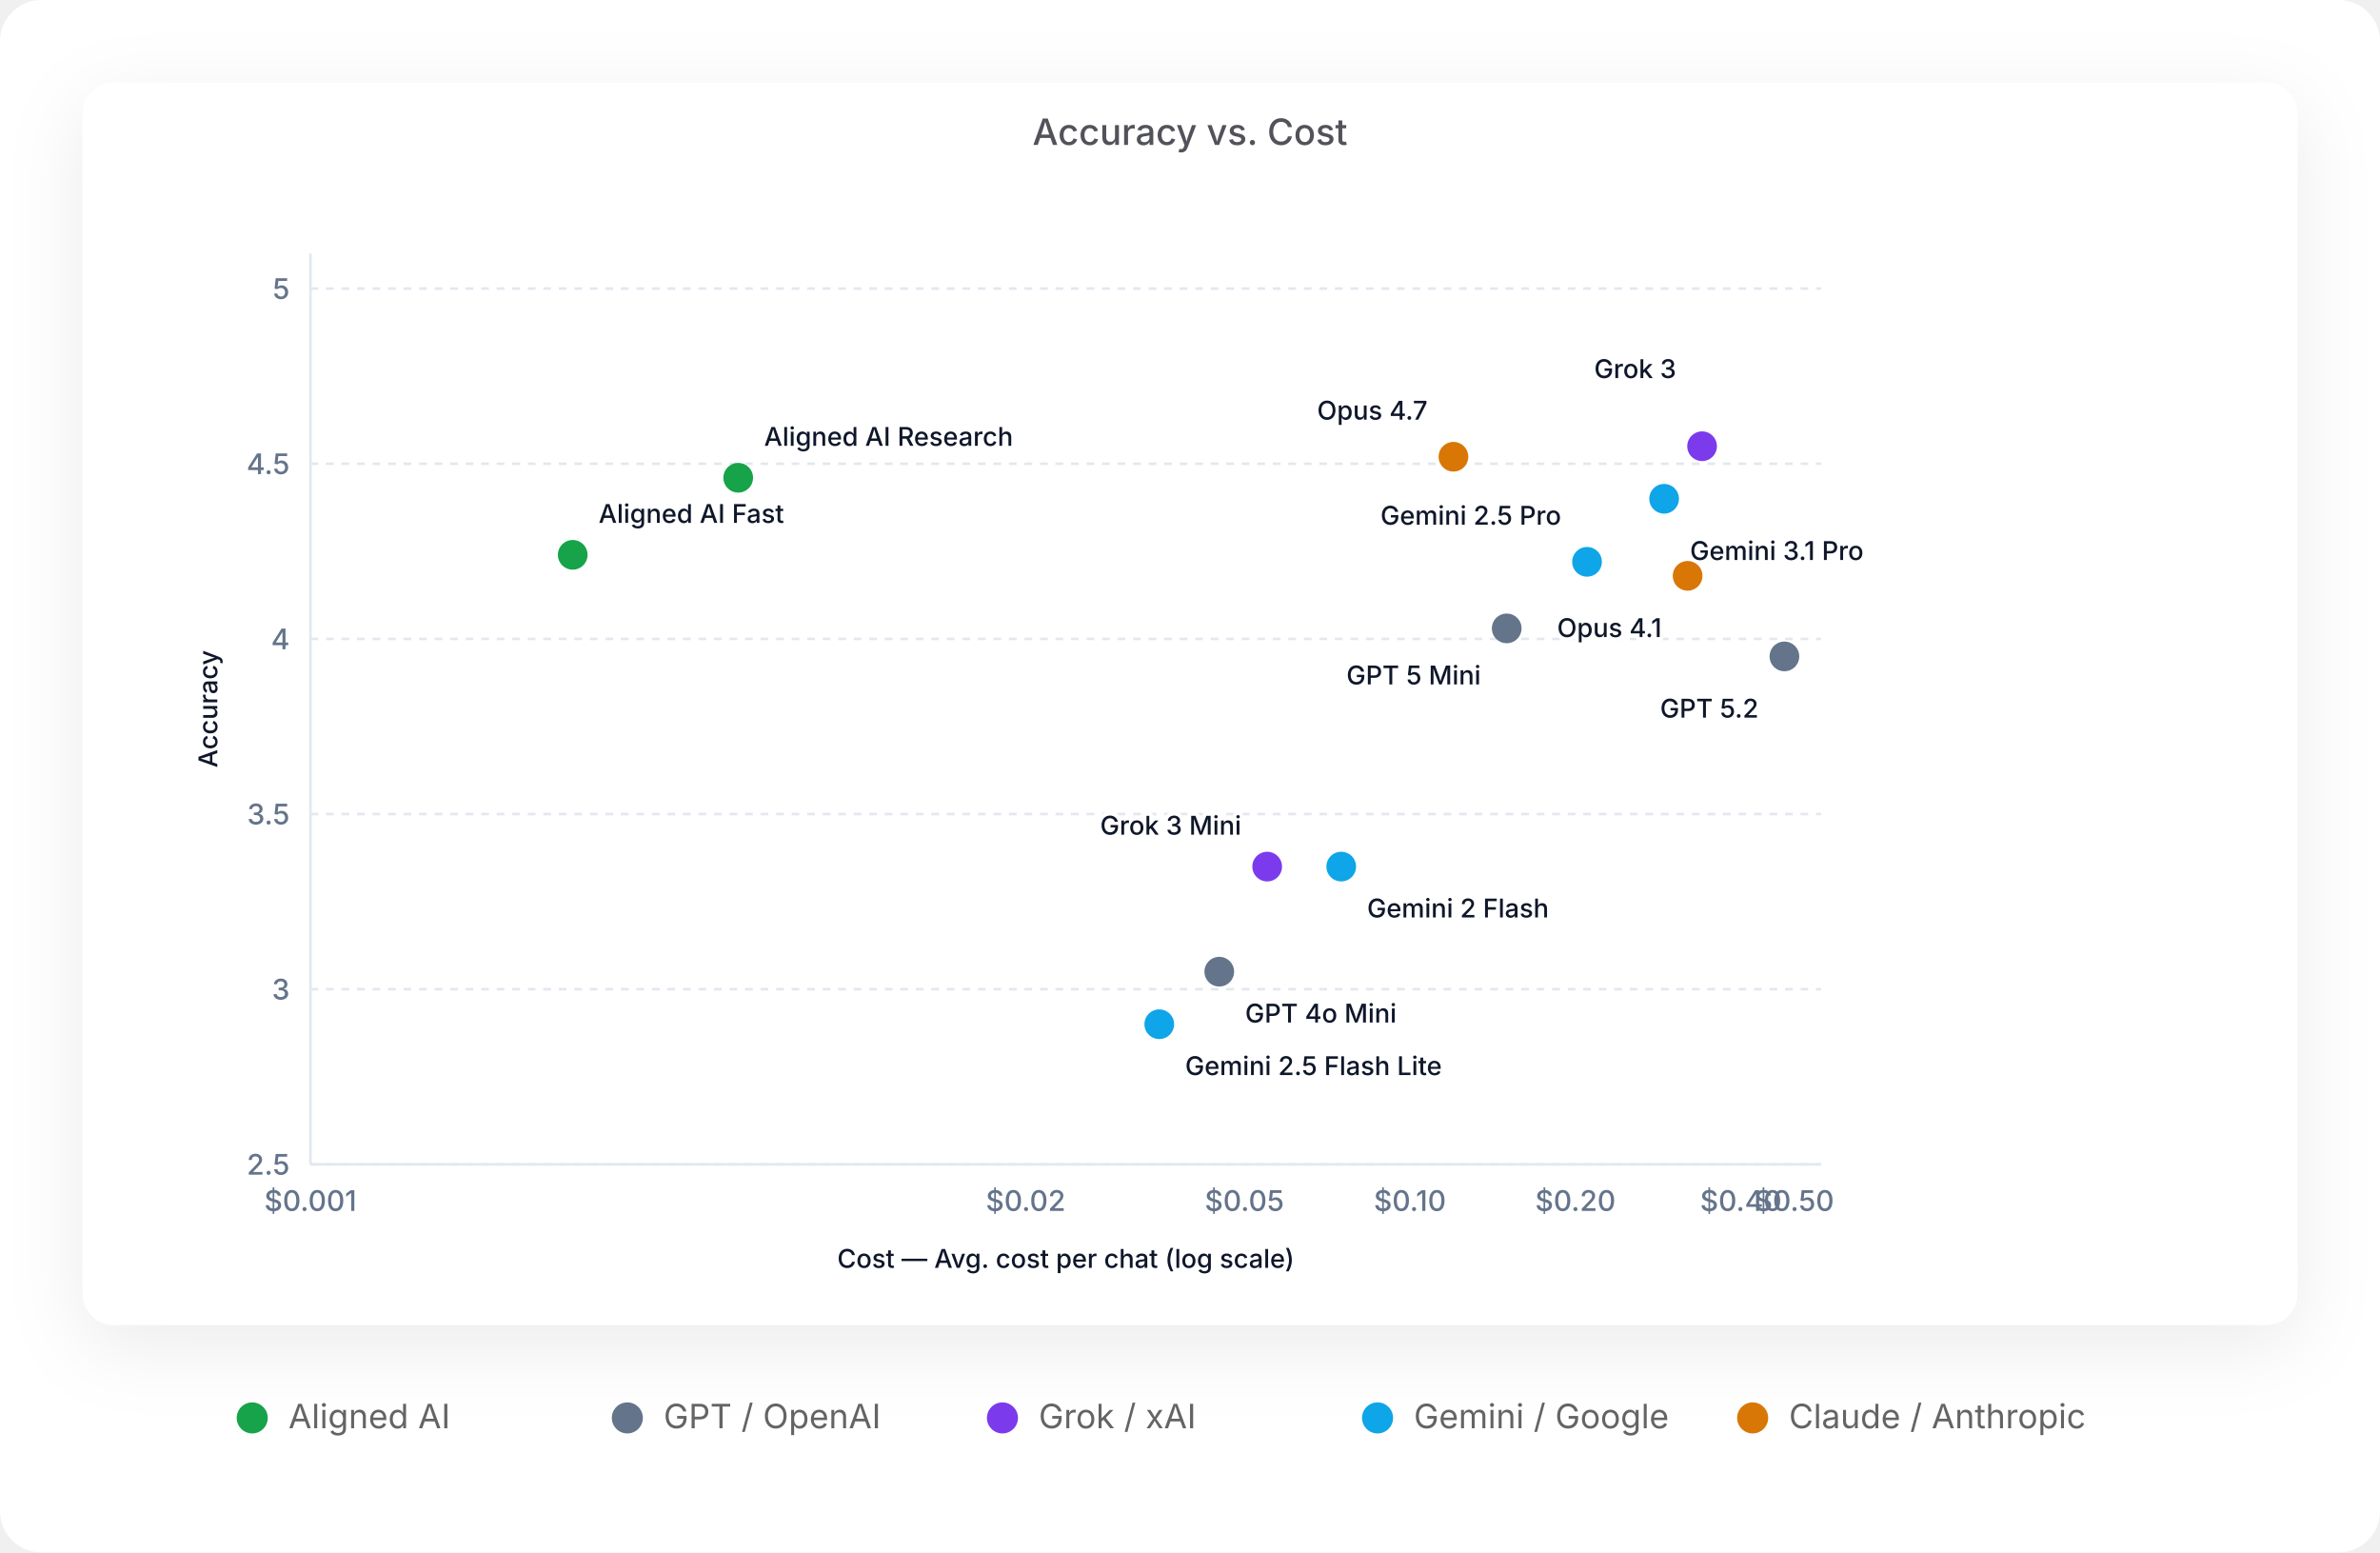
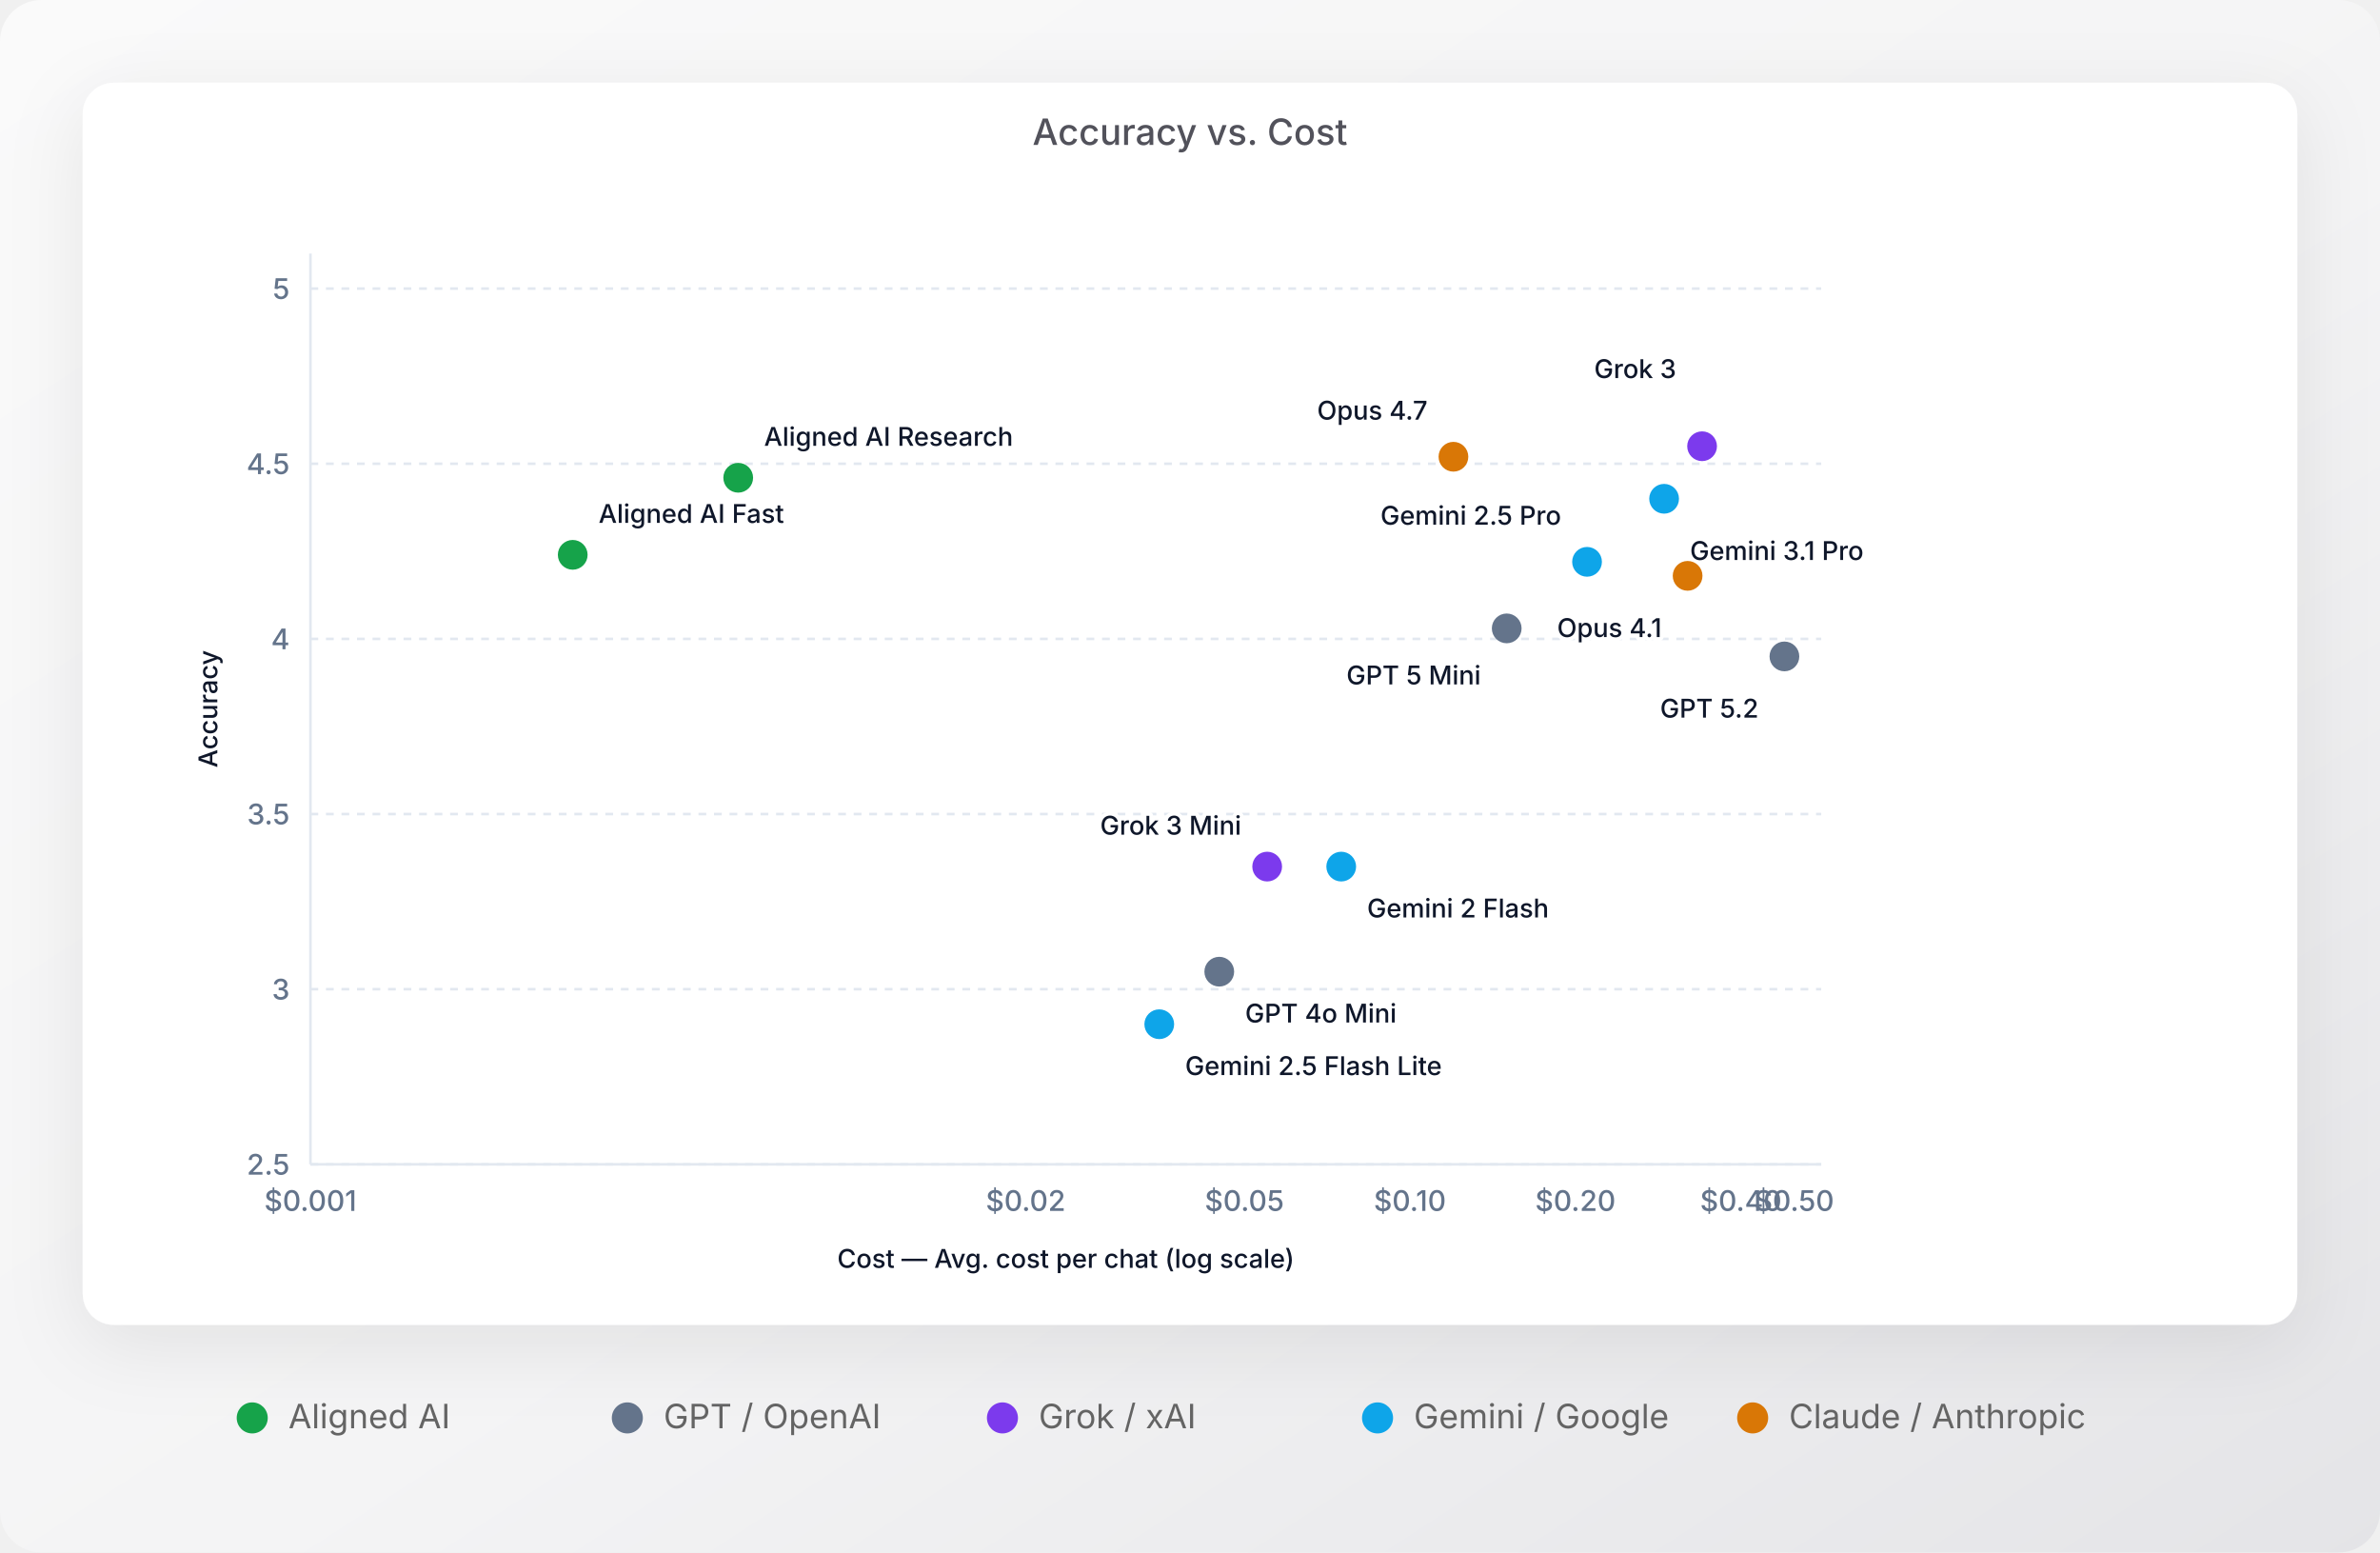
<svg xmlns="http://www.w3.org/2000/svg" width="920" height="600" viewBox="0 0 920 600" role="img" aria-label="Accuracy vs cost scatter plot, log scale">
  <defs>
+     <linearGradient id="chart-bg" x1="0%" y1="0%" x2="100%" y2="100%">
+       <stop offset="0%" stop-color="#fafafa" />
+       <stop offset="55%" stop-color="#f4f4f5" />
+       <stop offset="100%" stop-color="#e4e4e7" />
+     </linearGradient>
    <filter id="card-shadow" x="-10%" y="-10%" width="120%" height="130%">
      <feDropShadow dx="0" dy="8" stdDeviation="15" flood-color="rgba(15,23,42,0.08)" />
    </filter>
  </defs>
-   <rect width="100%" height="100%" fill="#ffffff" rx="16" />
+   <rect width="100%" height="100%" fill="url(#chart-bg)" rx="16" />
  <rect x="32" y="32" width="856" height="480" rx="12" fill="#ffffff" filter="url(#card-shadow)" />
  <text x="460" y="56" text-anchor="middle" fill="#52525b" font-family="Inter, system-ui, sans-serif" font-size="14" font-weight="500">Accuracy vs. Cost</text>
  <g transform="translate(52, 76)">
    <g transform="translate(0, 0)">
      <line x1="68" y1="374" x2="652" y2="374" stroke="#e2e8f0" stroke-dasharray="3 3" />
      <line x1="68" y1="306.308" x2="652" y2="306.308" stroke="#e2e8f0" stroke-dasharray="3 3" />
      <line x1="68" y1="238.615" x2="652" y2="238.615" stroke="#e2e8f0" stroke-dasharray="3 3" />
      <line x1="68" y1="170.923" x2="652" y2="170.923" stroke="#e2e8f0" stroke-dasharray="3 3" />
      <line x1="68" y1="103.231" x2="652" y2="103.231" stroke="#e2e8f0" stroke-dasharray="3 3" />
      <line x1="68" y1="35.538" x2="652" y2="35.538" stroke="#e2e8f0" stroke-dasharray="3 3" />
      <line x1="68" y1="22" x2="68" y2="374" stroke="#e2e8f0" />
      <line x1="68" y1="374" x2="652" y2="374" stroke="#e2e8f0" />
      <text x="60" y="378" text-anchor="end" fill="#64748b" font-family="Inter, system-ui, sans-serif" font-size="11" font-weight="500">2.5</text>
      <text x="60" y="310.308" text-anchor="end" fill="#64748b" font-family="Inter, system-ui, sans-serif" font-size="11" font-weight="500">3</text>
      <text x="60" y="242.615" text-anchor="end" fill="#64748b" font-family="Inter, system-ui, sans-serif" font-size="11" font-weight="500">3.5</text>
      <text x="60" y="174.923" text-anchor="end" fill="#64748b" font-family="Inter, system-ui, sans-serif" font-size="11" font-weight="500">4</text>
      <text x="60" y="107.231" text-anchor="end" fill="#64748b" font-family="Inter, system-ui, sans-serif" font-size="11" font-weight="500">4.5</text>
      <text x="60" y="39.538" text-anchor="end" fill="#64748b" font-family="Inter, system-ui, sans-serif" font-size="11" font-weight="500">5</text>
      <text x="68" y="392" text-anchor="middle" fill="#64748b" font-family="Inter, system-ui, sans-serif" font-size="11" font-weight="500">$0.001</text>
      <text x="344.474" y="392" text-anchor="middle" fill="#64748b" font-family="Inter, system-ui, sans-serif" font-size="11" font-weight="500">$0.02</text>
      <text x="429.037" y="392" text-anchor="middle" fill="#64748b" font-family="Inter, system-ui, sans-serif" font-size="11" font-weight="500">$0.05</text>
      <text x="493.007" y="392" text-anchor="middle" fill="#64748b" font-family="Inter, system-ui, sans-serif" font-size="11" font-weight="500">$0.10</text>
      <text x="556.977" y="392" text-anchor="middle" fill="#64748b" font-family="Inter, system-ui, sans-serif" font-size="11" font-weight="500">$0.20</text>
      <text x="620.947" y="392" text-anchor="middle" fill="#64748b" font-family="Inter, system-ui, sans-serif" font-size="11" font-weight="500">$0.40</text>
      <text x="641.541" y="392" text-anchor="middle" fill="#64748b" font-family="Inter, system-ui, sans-serif" font-size="11" font-weight="500">$0.50</text>
      <text x="360" y="414" text-anchor="middle" fill="#0f172a" font-family="Inter, system-ui, sans-serif" font-size="10" font-weight="500">Cost — Avg. cost per chat (log scale)</text>
      <text x="32" y="198" text-anchor="middle" fill="#0f172a" font-family="Inter, system-ui, sans-serif" font-size="10" font-weight="500" transform="rotate(-90 32 198)">Accuracy</text>
      <circle cx="169.39" cy="138.431" r="5" fill="#16a34a" stroke="#16a34a" stroke-width="1.5" />
      <text x="179.39" y="122.431" fill="#0f172a" font-family="Inter, system-ui, sans-serif" font-size="10" font-weight="500" text-anchor="start" dominant-baseline="middle" paint-order="stroke" stroke="#ffffff" stroke-width="3" stroke-linejoin="round">Aligned AI Fast</text>
      <circle cx="233.36" cy="108.646" r="5" fill="#16a34a" stroke="#16a34a" stroke-width="1.5" />
      <text x="243.36" y="92.646" fill="#0f172a" font-family="Inter, system-ui, sans-serif" font-size="10" font-weight="500" text-anchor="start" dominant-baseline="middle" paint-order="stroke" stroke="#ffffff" stroke-width="3" stroke-linejoin="round">Aligned AI Research</text>
      <circle cx="396.12" cy="319.846" r="5" fill="#0ea5e9" stroke="#0ea5e9" stroke-width="1.5" />
      <text x="406.12" y="335.846" fill="#0f172a" font-family="Inter, system-ui, sans-serif" font-size="10" font-weight="500" text-anchor="start" dominant-baseline="middle" paint-order="stroke" stroke="#ffffff" stroke-width="3" stroke-linejoin="round">Gemini 2.5 Flash Lite</text>
      <circle cx="419.314" cy="299.538" r="5" fill="#64748b" stroke="#64748b" stroke-width="1.5" />
      <text x="429.314" y="315.538" fill="#0f172a" font-family="Inter, system-ui, sans-serif" font-size="10" font-weight="500" text-anchor="start" dominant-baseline="middle" paint-order="stroke" stroke="#ffffff" stroke-width="3" stroke-linejoin="round">GPT 4o Mini</text>
      <circle cx="437.833" cy="258.923" r="5" fill="#7c3aed" stroke="#7c3aed" stroke-width="1.5" />
      <text x="427.833" y="242.923" fill="#0f172a" font-family="Inter, system-ui, sans-serif" font-size="10" font-weight="500" text-anchor="end" dominant-baseline="middle" paint-order="stroke" stroke="#ffffff" stroke-width="3" stroke-linejoin="round">Grok 3 Mini</text>
      <circle cx="466.457" cy="258.923" r="5" fill="#0ea5e9" stroke="#0ea5e9" stroke-width="1.5" />
      <text x="476.457" y="274.923" fill="#0f172a" font-family="Inter, system-ui, sans-serif" font-size="10" font-weight="500" text-anchor="start" dominant-baseline="middle" paint-order="stroke" stroke="#ffffff" stroke-width="3" stroke-linejoin="round">Gemini 2 Flash</text>
      <circle cx="509.834" cy="100.523" r="5" fill="#d97706" stroke="#d97706" stroke-width="1.5" />
      <text x="499.834" y="82.523" fill="#0f172a" font-family="Inter, system-ui, sans-serif" font-size="10" font-weight="500" text-anchor="end" dominant-baseline="middle" paint-order="stroke" stroke="#ffffff" stroke-width="3" stroke-linejoin="round">Opus 4.7</text>
      <circle cx="530.427" cy="166.862" r="5" fill="#64748b" stroke="#64748b" stroke-width="1.5" />
      <text x="520.427" y="184.862" fill="#0f172a" font-family="Inter, system-ui, sans-serif" font-size="10" font-weight="500" text-anchor="end" dominant-baseline="middle" paint-order="stroke" stroke="#ffffff" stroke-width="3" stroke-linejoin="round">GPT 5 Mini</text>
      <circle cx="561.48" cy="141.138" r="5" fill="#0ea5e9" stroke="#0ea5e9" stroke-width="1.5" />
      <text x="551.48" y="123.138" fill="#0f172a" font-family="Inter, system-ui, sans-serif" font-size="10" font-weight="500" text-anchor="end" dominant-baseline="middle" paint-order="stroke" stroke="#ffffff" stroke-width="3" stroke-linejoin="round">Gemini 2.5 Pro</text>
      <circle cx="591.269" cy="116.769" r="5" fill="#0ea5e9" stroke="#0ea5e9" stroke-width="1.5" />
      <text x="601.269" y="136.769" fill="#0f172a" font-family="Inter, system-ui, sans-serif" font-size="10" font-weight="500" text-anchor="start" dominant-baseline="middle" paint-order="stroke" stroke="#ffffff" stroke-width="3" stroke-linejoin="round">Gemini 3.1 Pro</text>
      <circle cx="600.354" cy="146.554" r="5" fill="#d97706" stroke="#d97706" stroke-width="1.5" />
      <text x="590.354" y="166.554" fill="#0f172a" font-family="Inter, system-ui, sans-serif" font-size="10" font-weight="500" text-anchor="end" dominant-baseline="middle" paint-order="stroke" stroke="#ffffff" stroke-width="3" stroke-linejoin="round">Opus 4.1</text>
      <circle cx="605.949" cy="96.462" r="5" fill="#7c3aed" stroke="#7c3aed" stroke-width="1.5" />
      <text x="595.949" y="66.462" fill="#0f172a" font-family="Inter, system-ui, sans-serif" font-size="10" font-weight="500" text-anchor="end" dominant-baseline="middle" paint-order="stroke" stroke="#ffffff" stroke-width="3" stroke-linejoin="round">Grok 3</text>
      <circle cx="637.774" cy="177.692" r="5" fill="#64748b" stroke="#64748b" stroke-width="1.5" />
      <text x="627.774" y="197.692" fill="#0f172a" font-family="Inter, system-ui, sans-serif" font-size="10" font-weight="500" text-anchor="end" dominant-baseline="middle" paint-order="stroke" stroke="#ffffff" stroke-width="3" stroke-linejoin="round">GPT 5.2</text>
    </g>
  </g>
  <g transform="translate(97.5, 548)">
    <circle cx="0" cy="0" r="6" fill="#16a34a" />
    <text x="14" y="4" fill="#646464" font-family="Inter, system-ui, sans-serif" font-size="13">Aligned AI</text>
  </g>
  <g transform="translate(242.5, 548)">
    <circle cx="0" cy="0" r="6" fill="#64748b" />
    <text x="14" y="4" fill="#646464" font-family="Inter, system-ui, sans-serif" font-size="13">GPT / OpenAI</text>
  </g>
  <g transform="translate(387.5, 548)">
    <circle cx="0" cy="0" r="6" fill="#7c3aed" />
    <text x="14" y="4" fill="#646464" font-family="Inter, system-ui, sans-serif" font-size="13">Grok / xAI</text>
  </g>
  <g transform="translate(532.5, 548)">
    <circle cx="0" cy="0" r="6" fill="#0ea5e9" />
    <text x="14" y="4" fill="#646464" font-family="Inter, system-ui, sans-serif" font-size="13">Gemini / Google</text>
  </g>
  <g transform="translate(677.5, 548)">
    <circle cx="0" cy="0" r="6" fill="#d97706" />
    <text x="14" y="4" fill="#646464" font-family="Inter, system-ui, sans-serif" font-size="13">Claude / Anthropic</text>
  </g>
</svg>
